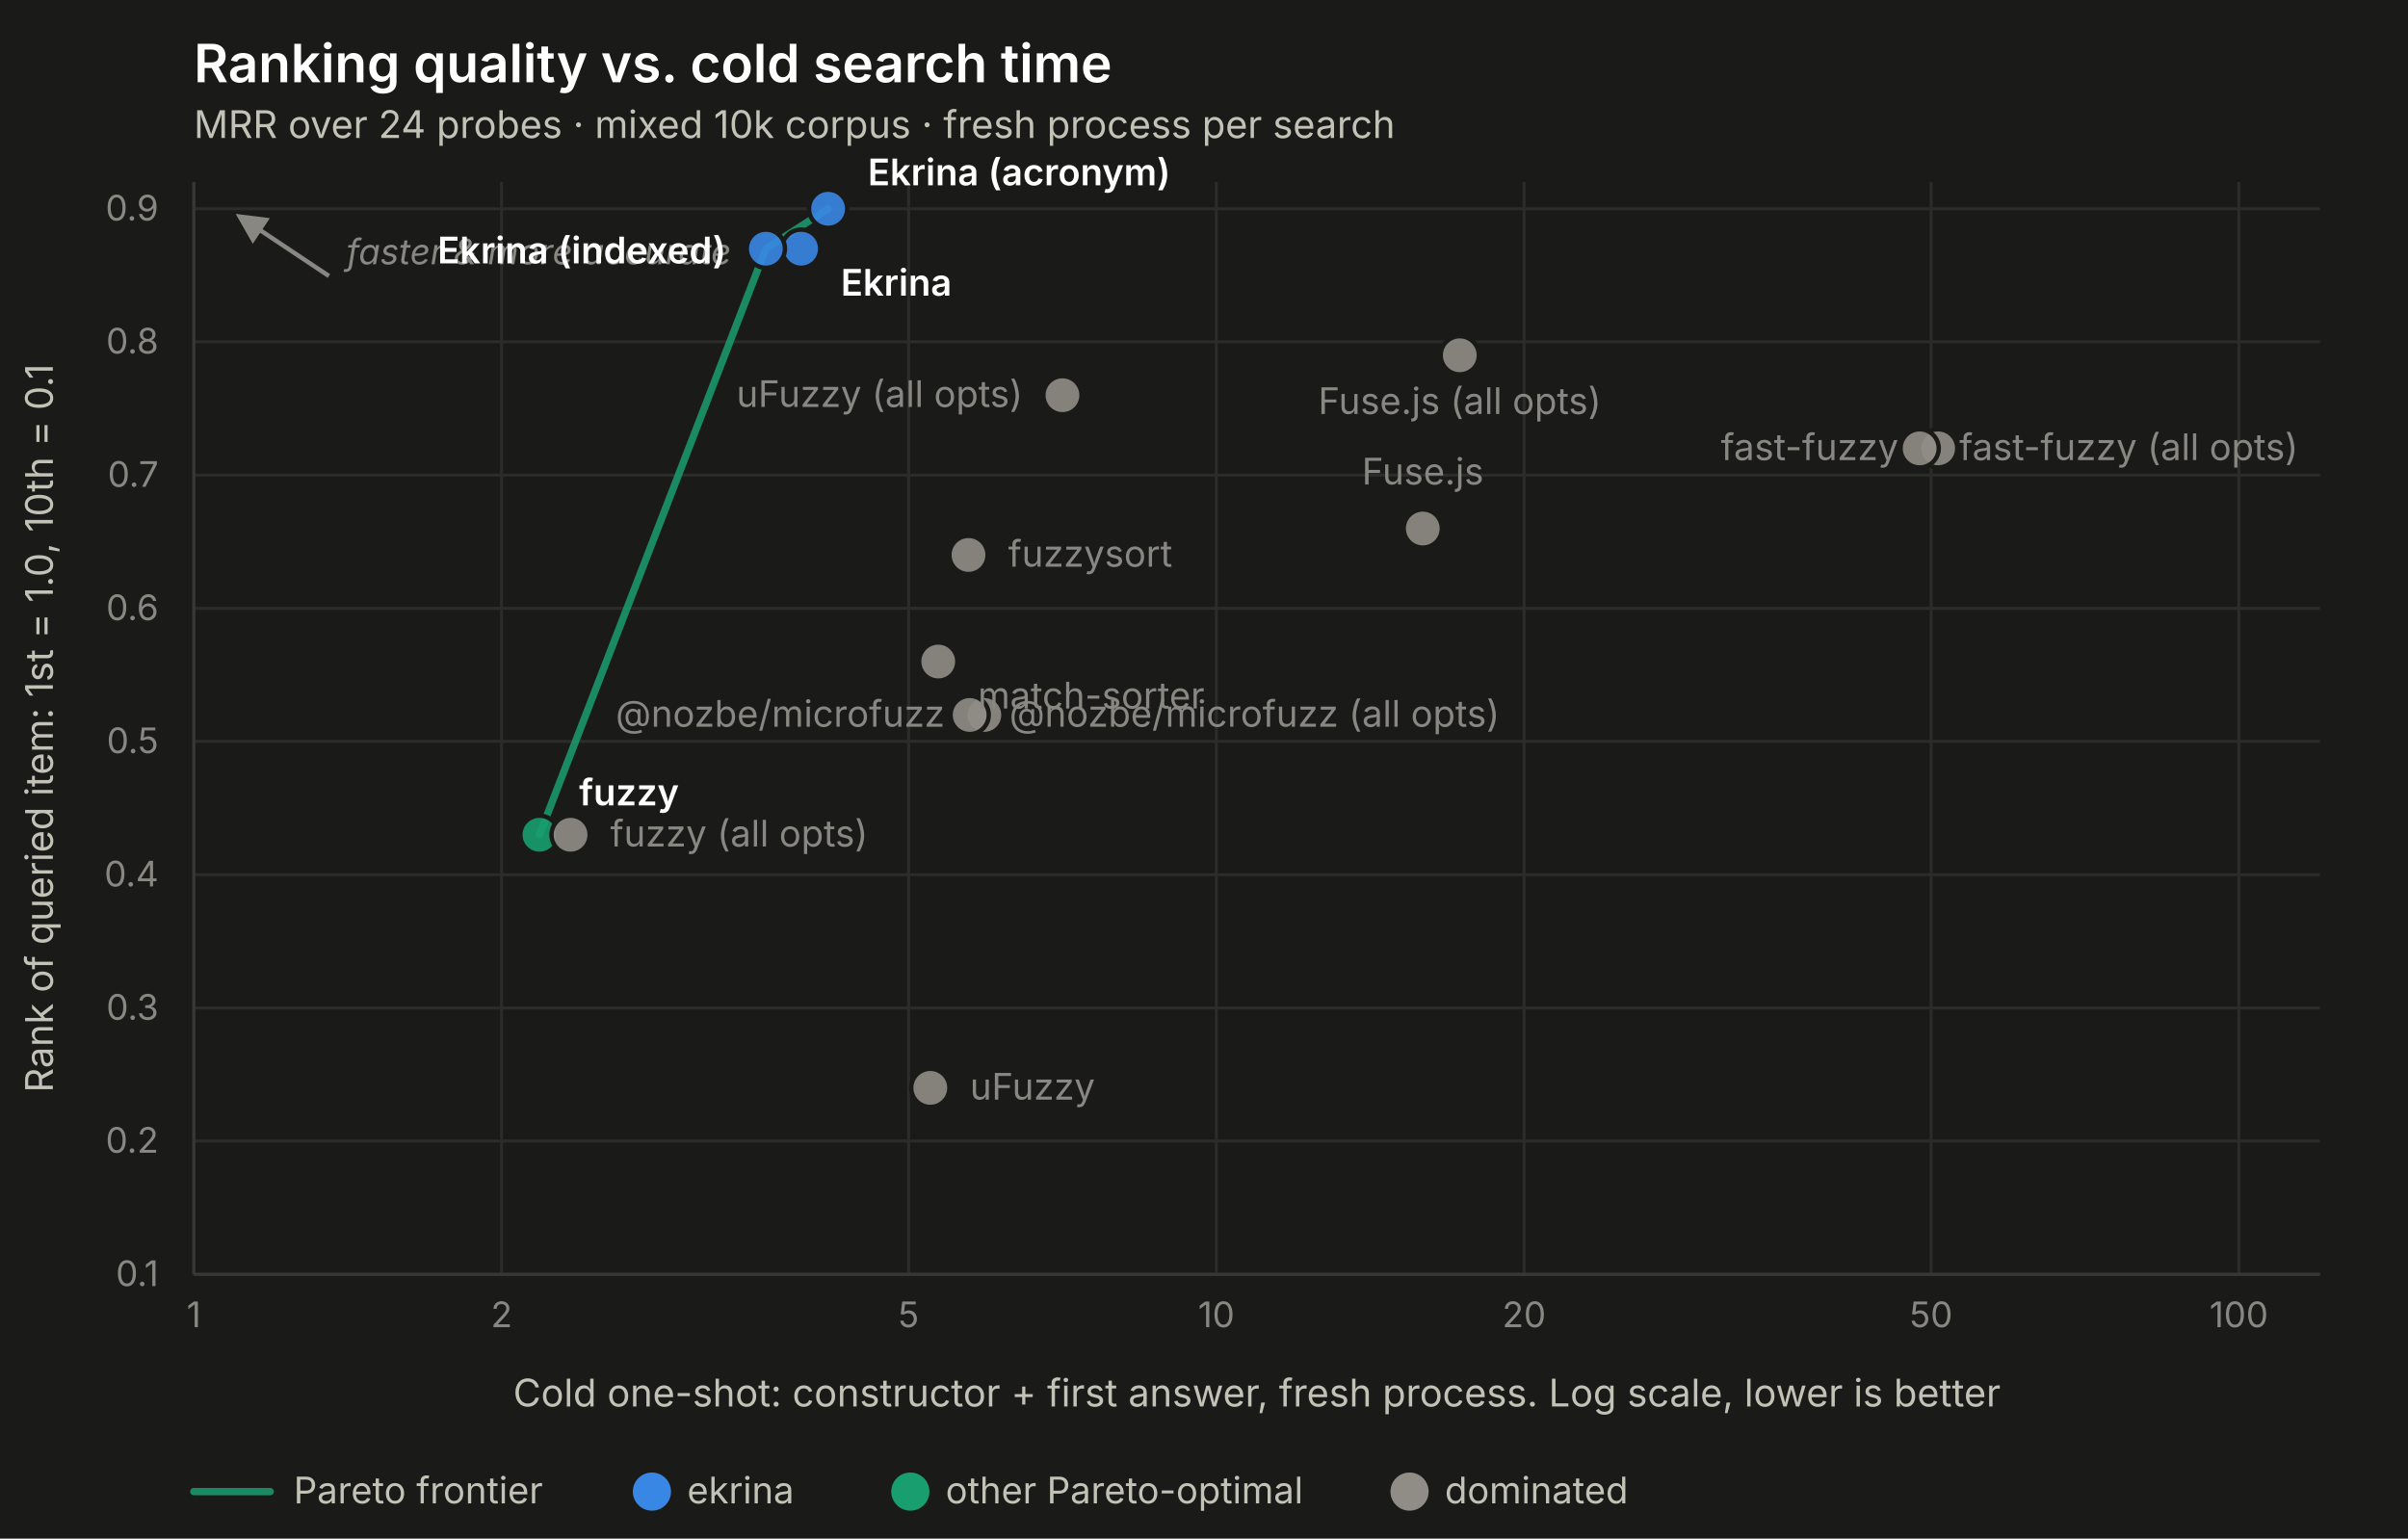
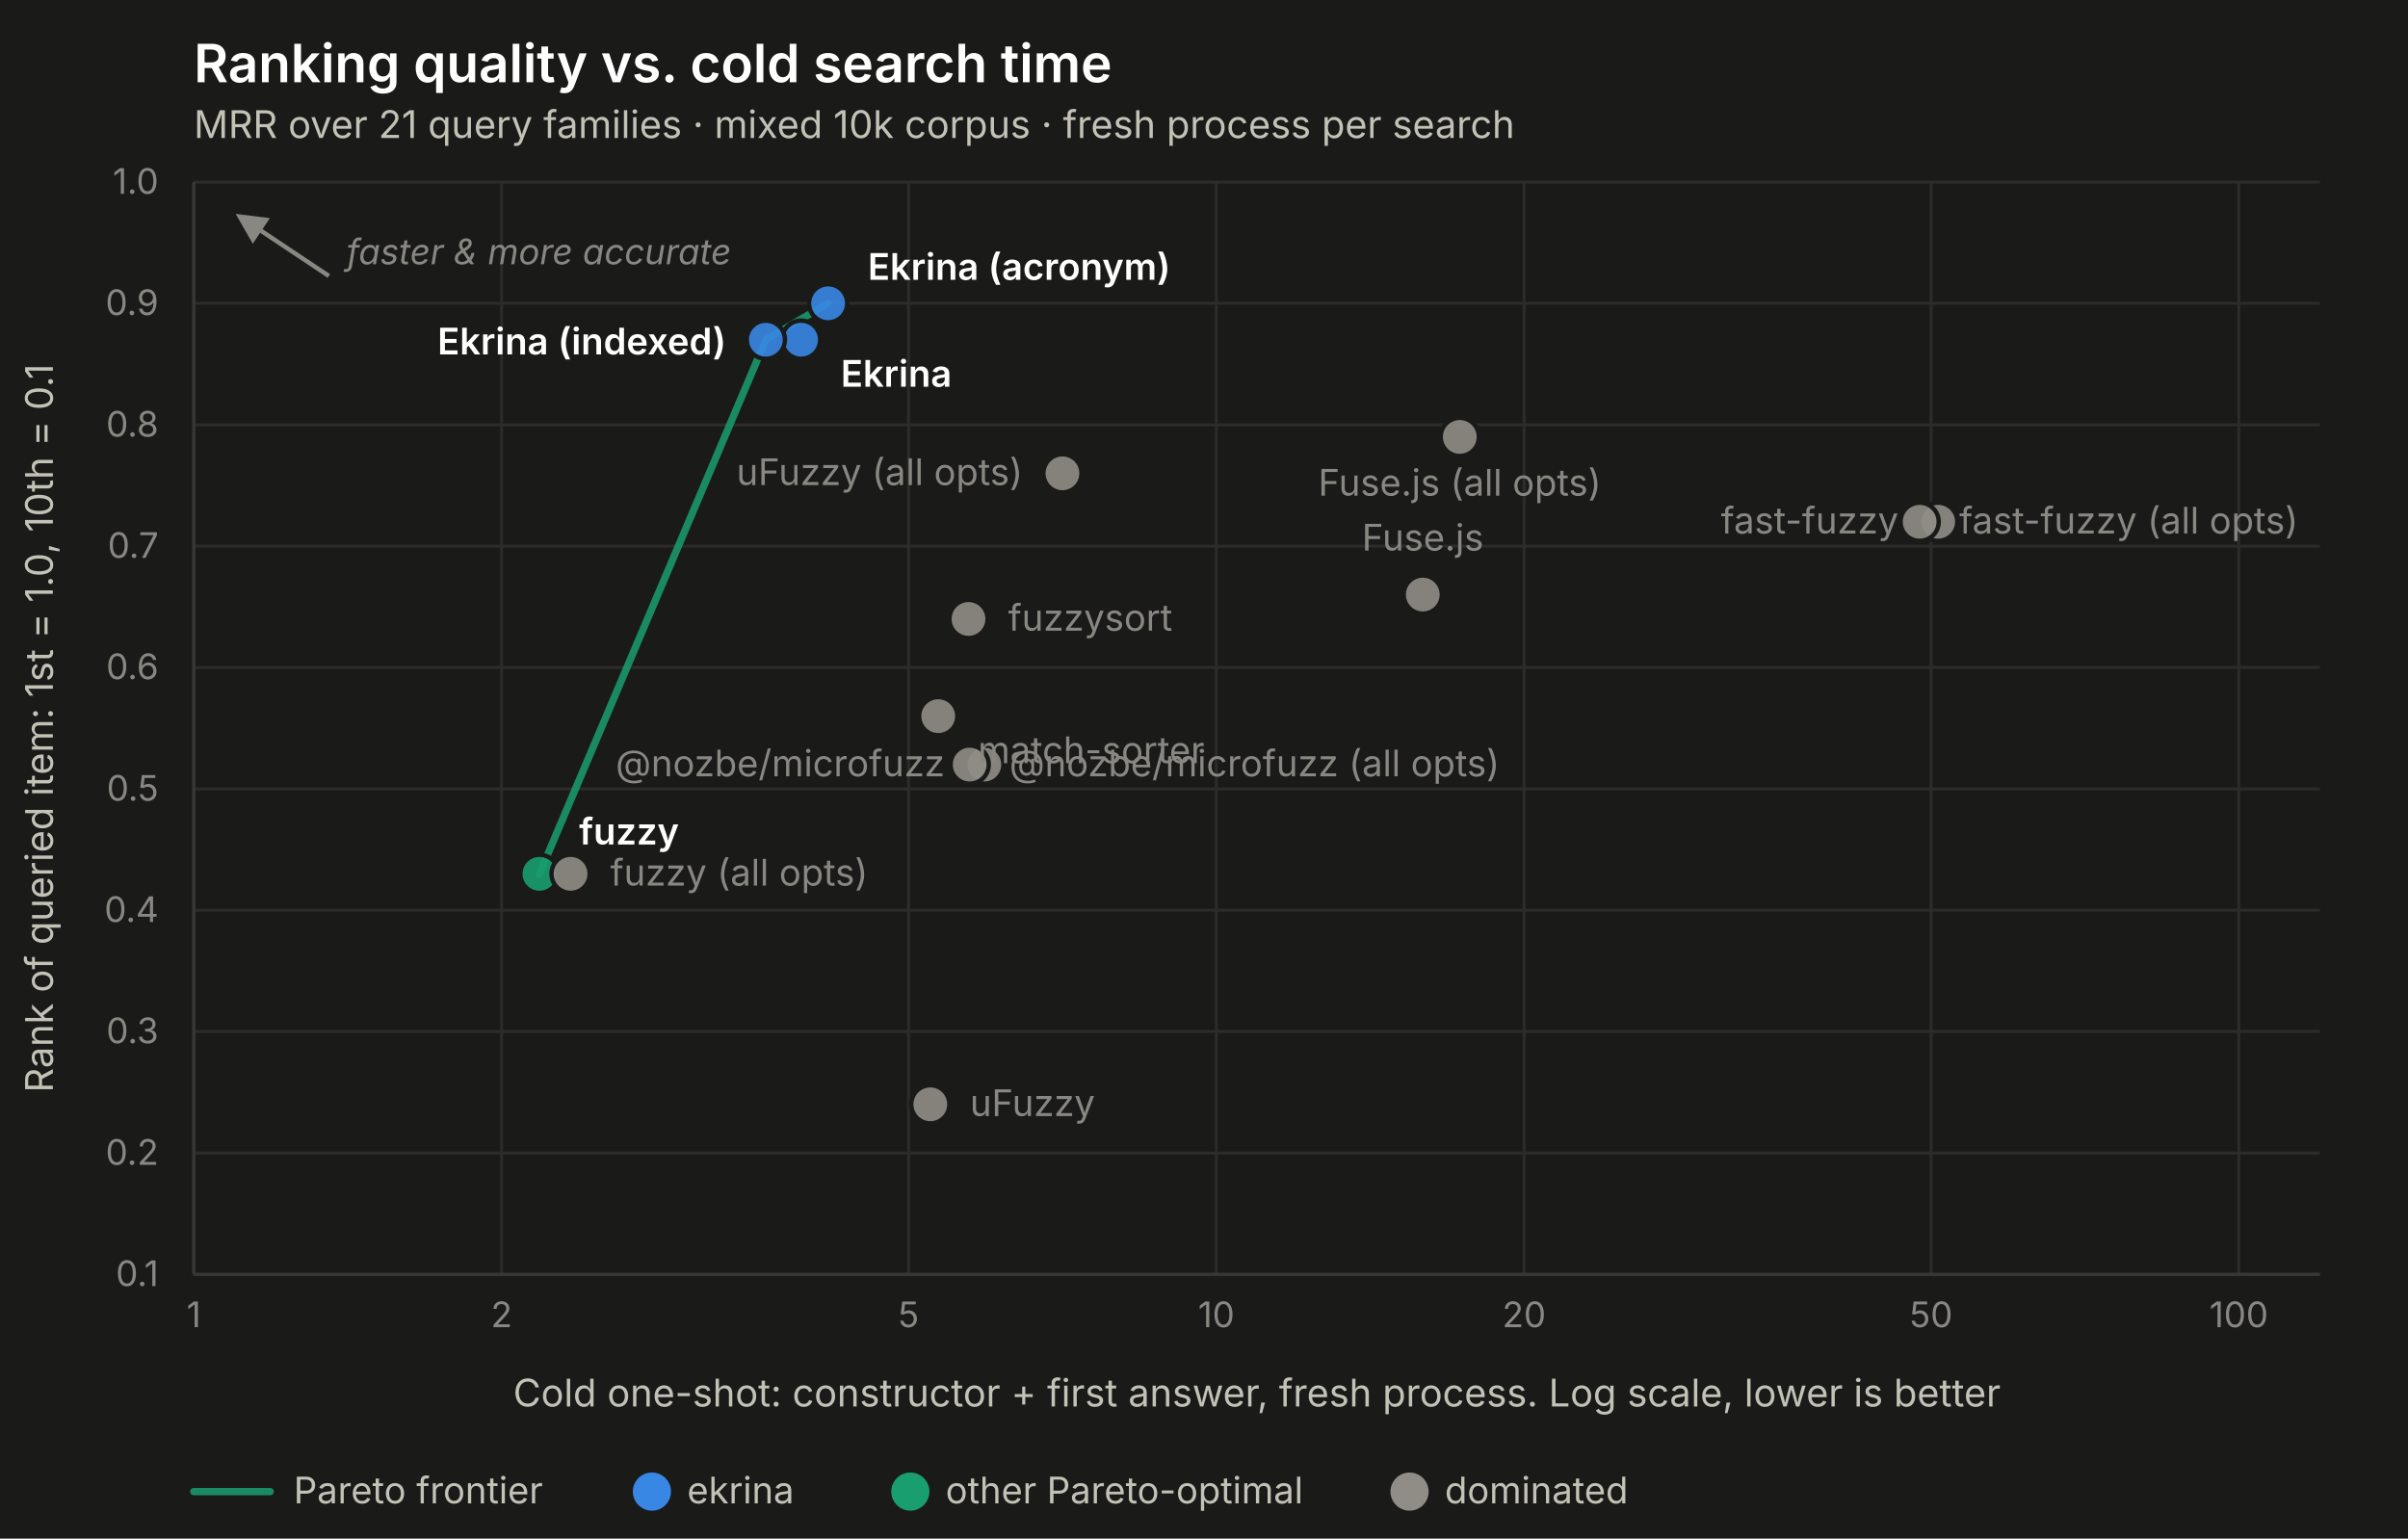
<svg xmlns="http://www.w3.org/2000/svg" viewBox="0 0 820 524" font-family="system-ui, -apple-system, 'Segoe UI', sans-serif" role="img" aria-labelledby="pareto-total-title pareto-total-desc">
  <defs>
    <marker id="arrow" viewBox="0 0 10 10" refX="8" refY="5" markerWidth="7" markerHeight="7" orient="auto-start-reverse">
      <path d="M0 0 L10 5 L0 10 z" fill="#898781" />
    </marker>
  </defs>
  <rect x="0" y="0" width="820" height="524" fill="#1a1a19" />
  <text x="66" y="28" fill="#ffffff" font-size="18" font-weight="600">Ranking quality vs. cold search time</text>
-   <text x="66" y="47" fill="#c3c2b7" font-size="13">MRR over 24 probes · mixed 10k corpus · fresh process per search</text>
+   <text x="66" y="47" fill="#c3c2b7" font-size="13">MRR over 21 query families · mixed 10k corpus · fresh process per search</text>
  <g>
    <line x1="66" y1="62" x2="66" y2="434" stroke="#2c2c2a" />
    <line x1="170.8" y1="62" x2="170.8" y2="434" stroke="#2c2c2a" />
    <line x1="309.4" y1="62" x2="309.4" y2="434" stroke="#2c2c2a" />
    <line x1="414.2" y1="62" x2="414.2" y2="434" stroke="#2c2c2a" />
    <line x1="519" y1="62" x2="519" y2="434" stroke="#2c2c2a" />
    <line x1="657.6" y1="62" x2="657.6" y2="434" stroke="#2c2c2a" />
    <line x1="762.4" y1="62" x2="762.4" y2="434" stroke="#2c2c2a" />
    <line x1="66" y1="434" x2="790" y2="434" stroke="#2c2c2a" />
-     <line x1="66" y1="388.6" x2="790" y2="388.6" stroke="#2c2c2a" />
-     <line x1="66" y1="343.3" x2="790" y2="343.3" stroke="#2c2c2a" />
-     <line x1="66" y1="297.9" x2="790" y2="297.9" stroke="#2c2c2a" />
-     <line x1="66" y1="252.5" x2="790" y2="252.5" stroke="#2c2c2a" />
-     <line x1="66" y1="207.2" x2="790" y2="207.2" stroke="#2c2c2a" />
-     <line x1="66" y1="161.8" x2="790" y2="161.8" stroke="#2c2c2a" />
-     <line x1="66" y1="116.4" x2="790" y2="116.4" stroke="#2c2c2a" />
-     <line x1="66" y1="71.1" x2="790" y2="71.1" stroke="#2c2c2a" />
+     <line x1="66" y1="392.7" x2="790" y2="392.7" stroke="#2c2c2a" />
+     <line x1="66" y1="351.3" x2="790" y2="351.3" stroke="#2c2c2a" />
+     <line x1="66" y1="310" x2="790" y2="310" stroke="#2c2c2a" />
+     <line x1="66" y1="268.7" x2="790" y2="268.7" stroke="#2c2c2a" />
+     <line x1="66" y1="227.3" x2="790" y2="227.3" stroke="#2c2c2a" />
+     <line x1="66" y1="186" x2="790" y2="186" stroke="#2c2c2a" />
+     <line x1="66" y1="144.7" x2="790" y2="144.7" stroke="#2c2c2a" />
+     <line x1="66" y1="103.3" x2="790" y2="103.3" stroke="#2c2c2a" />
+     <line x1="66" y1="62" x2="790" y2="62" stroke="#2c2c2a" />
  </g>
  <line x1="66" y1="434" x2="790" y2="434" stroke="#383835" />
  <line x1="66" y1="62" x2="66" y2="434" stroke="#383835" />
  <g>
    <text x="66" y="452" text-anchor="middle" fill="#898781" font-size="12" font-variant-numeric="tabular-nums">1</text>
    <text x="170.8" y="452" text-anchor="middle" fill="#898781" font-size="12" font-variant-numeric="tabular-nums">2</text>
    <text x="309.4" y="452" text-anchor="middle" fill="#898781" font-size="12" font-variant-numeric="tabular-nums">5</text>
    <text x="414.2" y="452" text-anchor="middle" fill="#898781" font-size="12" font-variant-numeric="tabular-nums">10</text>
    <text x="519" y="452" text-anchor="middle" fill="#898781" font-size="12" font-variant-numeric="tabular-nums">20</text>
    <text x="657.6" y="452" text-anchor="middle" fill="#898781" font-size="12" font-variant-numeric="tabular-nums">50</text>
    <text x="762.4" y="452" text-anchor="middle" fill="#898781" font-size="12" font-variant-numeric="tabular-nums">100</text>
  </g>
  <g>
    <text x="54" y="438" text-anchor="end" fill="#898781" font-size="12" font-variant-numeric="tabular-nums">0.1</text>
-     <text x="54" y="392.6" text-anchor="end" fill="#898781" font-size="12" font-variant-numeric="tabular-nums">0.2</text>
-     <text x="54" y="347.3" text-anchor="end" fill="#898781" font-size="12" font-variant-numeric="tabular-nums">0.3</text>
-     <text x="54" y="301.9" text-anchor="end" fill="#898781" font-size="12" font-variant-numeric="tabular-nums">0.4</text>
-     <text x="54" y="256.5" text-anchor="end" fill="#898781" font-size="12" font-variant-numeric="tabular-nums">0.5</text>
-     <text x="54" y="211.2" text-anchor="end" fill="#898781" font-size="12" font-variant-numeric="tabular-nums">0.6</text>
-     <text x="54" y="165.8" text-anchor="end" fill="#898781" font-size="12" font-variant-numeric="tabular-nums">0.7</text>
-     <text x="54" y="120.4" text-anchor="end" fill="#898781" font-size="12" font-variant-numeric="tabular-nums">0.8</text>
-     <text x="54" y="75.1" text-anchor="end" fill="#898781" font-size="12" font-variant-numeric="tabular-nums">0.9</text>
+     <text x="54" y="396.7" text-anchor="end" fill="#898781" font-size="12" font-variant-numeric="tabular-nums">0.2</text>
+     <text x="54" y="355.3" text-anchor="end" fill="#898781" font-size="12" font-variant-numeric="tabular-nums">0.3</text>
+     <text x="54" y="314" text-anchor="end" fill="#898781" font-size="12" font-variant-numeric="tabular-nums">0.4</text>
+     <text x="54" y="272.7" text-anchor="end" fill="#898781" font-size="12" font-variant-numeric="tabular-nums">0.5</text>
+     <text x="54" y="231.3" text-anchor="end" fill="#898781" font-size="12" font-variant-numeric="tabular-nums">0.6</text>
+     <text x="54" y="190" text-anchor="end" fill="#898781" font-size="12" font-variant-numeric="tabular-nums">0.7</text>
+     <text x="54" y="148.7" text-anchor="end" fill="#898781" font-size="12" font-variant-numeric="tabular-nums">0.8</text>
+     <text x="54" y="107.3" text-anchor="end" fill="#898781" font-size="12" font-variant-numeric="tabular-nums">0.9</text>
+     <text x="54" y="66" text-anchor="end" fill="#898781" font-size="12" font-variant-numeric="tabular-nums">1.0</text>
  </g>
  <text x="428" y="479" text-anchor="middle" fill="#c3c2b7" font-size="13">Cold one-shot: constructor + first answer, fresh process. Log scale, lower is better</text>
  <text transform="translate(18,248) rotate(-90)" text-anchor="middle" fill="#c3c2b7" font-size="13">Rank of queried item: 1st = 1.0, 10th = 0.1</text>
-   <path d="M183.7 284.3 L260.8 84.7 L282 71.1" fill="none" stroke="#199e70" stroke-width="2.5" stroke-linejoin="round" stroke-linecap="round" opacity="0.85" />
+   <path d="M183.7 297.6 L260.8 115.7 L282 103.3" fill="none" stroke="#199e70" stroke-width="2.5" stroke-linejoin="round" stroke-linecap="round" opacity="0.85" />
  <g transform="translate(78,70)">
    <line x1="34" y1="24" x2="4" y2="4" stroke="#898781" stroke-width="1.5" marker-end="url(#arrow)" />
    <text x="40" y="20" fill="#898781" font-size="12" font-style="italic">faster &amp; more accurate</text>
  </g>
  <g>
-     <circle cx="282" cy="71.1" r="6.5" fill="#3987e5" fill-opacity="0.9" stroke="#1a1a19" stroke-width="1.5" />
-     <circle cx="272.8" cy="84.7" r="6.5" fill="#3987e5" fill-opacity="0.9" stroke="#1a1a19" stroke-width="1.5" />
-     <circle cx="260.8" cy="84.7" r="6.5" fill="#3987e5" fill-opacity="0.9" stroke="#1a1a19" stroke-width="1.5" />
-     <circle cx="497.1" cy="121" r="6.5" fill="#8f8d86" fill-opacity="0.9" stroke="#1a1a19" stroke-width="1.5" />
-     <circle cx="361.8" cy="134.6" r="6.5" fill="#8f8d86" fill-opacity="0.9" stroke="#1a1a19" stroke-width="1.5" />
-     <circle cx="660" cy="152.7" r="6.5" fill="#8f8d86" fill-opacity="0.9" stroke="#1a1a19" stroke-width="1.5" />
-     <circle cx="653.7" cy="152.7" r="6.5" fill="#8f8d86" fill-opacity="0.9" stroke="#1a1a19" stroke-width="1.5" />
-     <circle cx="484.5" cy="180" r="6.5" fill="#8f8d86" fill-opacity="0.9" stroke="#1a1a19" stroke-width="1.5" />
-     <circle cx="329.8" cy="189" r="6.5" fill="#8f8d86" fill-opacity="0.9" stroke="#1a1a19" stroke-width="1.5" />
-     <circle cx="319.5" cy="225.3" r="6.5" fill="#8f8d86" fill-opacity="0.9" stroke="#1a1a19" stroke-width="1.5" />
-     <circle cx="335.2" cy="243.5" r="6.5" fill="#8f8d86" fill-opacity="0.9" stroke="#1a1a19" stroke-width="1.5" />
-     <circle cx="330.2" cy="243.5" r="6.5" fill="#8f8d86" fill-opacity="0.9" stroke="#1a1a19" stroke-width="1.5" />
-     <circle cx="183.7" cy="284.3" r="6.5" fill="#199e70" fill-opacity="0.9" stroke="#1a1a19" stroke-width="1.5" />
-     <circle cx="194.3" cy="284.3" r="6.5" fill="#8f8d86" fill-opacity="0.9" stroke="#1a1a19" stroke-width="1.5" />
-     <circle cx="316.8" cy="370.5" r="6.5" fill="#8f8d86" fill-opacity="0.9" stroke="#1a1a19" stroke-width="1.5" />
+     <circle cx="282" cy="103.3" r="6.5" fill="#3987e5" fill-opacity="0.9" stroke="#1a1a19" stroke-width="1.5" />
+     <circle cx="272.8" cy="115.7" r="6.5" fill="#3987e5" fill-opacity="0.9" stroke="#1a1a19" stroke-width="1.5" />
+     <circle cx="260.8" cy="115.7" r="6.5" fill="#3987e5" fill-opacity="0.9" stroke="#1a1a19" stroke-width="1.5" />
+     <circle cx="497.1" cy="148.8" r="6.5" fill="#8f8d86" fill-opacity="0.9" stroke="#1a1a19" stroke-width="1.5" />
+     <circle cx="361.8" cy="161.2" r="6.5" fill="#8f8d86" fill-opacity="0.9" stroke="#1a1a19" stroke-width="1.5" />
+     <circle cx="660" cy="177.7" r="6.5" fill="#8f8d86" fill-opacity="0.9" stroke="#1a1a19" stroke-width="1.5" />
+     <circle cx="653.7" cy="177.7" r="6.5" fill="#8f8d86" fill-opacity="0.9" stroke="#1a1a19" stroke-width="1.5" />
+     <circle cx="484.5" cy="202.5" r="6.5" fill="#8f8d86" fill-opacity="0.9" stroke="#1a1a19" stroke-width="1.5" />
+     <circle cx="329.8" cy="210.8" r="6.5" fill="#8f8d86" fill-opacity="0.9" stroke="#1a1a19" stroke-width="1.5" />
+     <circle cx="319.5" cy="243.9" r="6.5" fill="#8f8d86" fill-opacity="0.9" stroke="#1a1a19" stroke-width="1.5" />
+     <circle cx="335.2" cy="260.4" r="6.5" fill="#8f8d86" fill-opacity="0.9" stroke="#1a1a19" stroke-width="1.5" />
+     <circle cx="330.2" cy="260.4" r="6.5" fill="#8f8d86" fill-opacity="0.9" stroke="#1a1a19" stroke-width="1.5" />
+     <circle cx="183.7" cy="297.6" r="6.5" fill="#199e70" fill-opacity="0.9" stroke="#1a1a19" stroke-width="1.5" />
+     <circle cx="194.3" cy="297.6" r="6.5" fill="#8f8d86" fill-opacity="0.9" stroke="#1a1a19" stroke-width="1.5" />
+     <circle cx="316.8" cy="376.1" r="6.5" fill="#8f8d86" fill-opacity="0.9" stroke="#1a1a19" stroke-width="1.5" />
  </g>
  <g>
-     <text x="295.5" y="63.1" text-anchor="start" fill="#ffffff" font-size="12.5" font-weight="600">Ekrina (acronym)</text>
-     <text x="247.3" y="89.7" text-anchor="end" fill="#ffffff" font-size="12.5" font-weight="600">Ekrina (indexed)</text>
-     <text x="286.3" y="100.7" text-anchor="start" fill="#ffffff" font-size="12.5" font-weight="600">Ekrina</text>
-     <text x="348.3" y="138.6" text-anchor="end" fill="#898781" font-size="12.5">uFuzzy (all opts)</text>
-     <text x="497.1" y="141" text-anchor="middle" fill="#898781" font-size="12.5">Fuse.js (all opts)</text>
-     <text x="646.5" y="156.7" text-anchor="end" fill="#898781" font-size="12.5">fast-fuzzy</text>
-     <text x="667.2" y="156.7" text-anchor="start" fill="#898781" font-size="12.5">fast-fuzzy (all opts)</text>
-     <text x="484.5" y="165" text-anchor="middle" fill="#898781" font-size="12.5">Fuse.js</text>
-     <text x="343.3" y="193" text-anchor="start" fill="#898781" font-size="12.5">fuzzysort</text>
-     <text x="333" y="241.3" text-anchor="start" fill="#898781" font-size="12.5">match-sorter</text>
-     <text x="321.7" y="247.5" text-anchor="end" fill="#898781" font-size="12.5">@nozbe/microfuzz</text>
-     <text x="343.7" y="247.5" text-anchor="start" fill="#898781" font-size="12.5">@nozbe/microfuzz (all opts)</text>
-     <text x="197.2" y="274.3" text-anchor="start" fill="#ffffff" font-size="12.5" font-weight="600">fuzzy</text>
-     <text x="207.8" y="288.3" text-anchor="start" fill="#898781" font-size="12.5">fuzzy (all opts)</text>
-     <text x="330.3" y="374.5" text-anchor="start" fill="#898781" font-size="12.5">uFuzzy</text>
+     <text x="295.5" y="95.3" text-anchor="start" fill="#ffffff" font-size="12.5" font-weight="600">Ekrina (acronym)</text>
+     <text x="247.3" y="120.7" text-anchor="end" fill="#ffffff" font-size="12.5" font-weight="600">Ekrina (indexed)</text>
+     <text x="286.3" y="131.7" text-anchor="start" fill="#ffffff" font-size="12.5" font-weight="600">Ekrina</text>
+     <text x="348.3" y="165.2" text-anchor="end" fill="#898781" font-size="12.5">uFuzzy (all opts)</text>
+     <text x="497.1" y="168.8" text-anchor="middle" fill="#898781" font-size="12.5">Fuse.js (all opts)</text>
+     <text x="646.5" y="181.7" text-anchor="end" fill="#898781" font-size="12.5">fast-fuzzy</text>
+     <text x="667.2" y="181.7" text-anchor="start" fill="#898781" font-size="12.5">fast-fuzzy (all opts)</text>
+     <text x="484.5" y="187.5" text-anchor="middle" fill="#898781" font-size="12.5">Fuse.js</text>
+     <text x="343.3" y="214.8" text-anchor="start" fill="#898781" font-size="12.5">fuzzysort</text>
+     <text x="333" y="259.9" text-anchor="start" fill="#898781" font-size="12.5">match-sorter</text>
+     <text x="321.7" y="264.4" text-anchor="end" fill="#898781" font-size="12.5">@nozbe/microfuzz</text>
+     <text x="343.7" y="264.4" text-anchor="start" fill="#898781" font-size="12.5">@nozbe/microfuzz (all opts)</text>
+     <text x="197.2" y="287.6" text-anchor="start" fill="#ffffff" font-size="12.5" font-weight="600">fuzzy</text>
+     <text x="207.8" y="301.6" text-anchor="start" fill="#898781" font-size="12.5">fuzzy (all opts)</text>
+     <text x="330.3" y="380.1" text-anchor="start" fill="#898781" font-size="12.5">uFuzzy</text>
  </g>
  <g>
    <line x1="66" y1="508" x2="92" y2="508" stroke="#199e70" stroke-width="2.5" stroke-linecap="round" opacity="0.85" />
    <text x="100" y="512" fill="#c3c2b7" font-size="12.5">Pareto frontier</text>
    <circle cx="222" cy="508" r="6.5" fill="#3987e5" />
    <text x="234" y="512" fill="#c3c2b7" font-size="12.5">ekrina</text>
    <circle cx="310" cy="508" r="6.5" fill="#199e70" />
    <text x="322" y="512" fill="#c3c2b7" font-size="12.5">other Pareto-optimal</text>
    <circle cx="480" cy="508" r="6.5" fill="#8f8d86" />
    <text x="492" y="512" fill="#c3c2b7" font-size="12.5">dominated</text>
  </g>
</svg>
